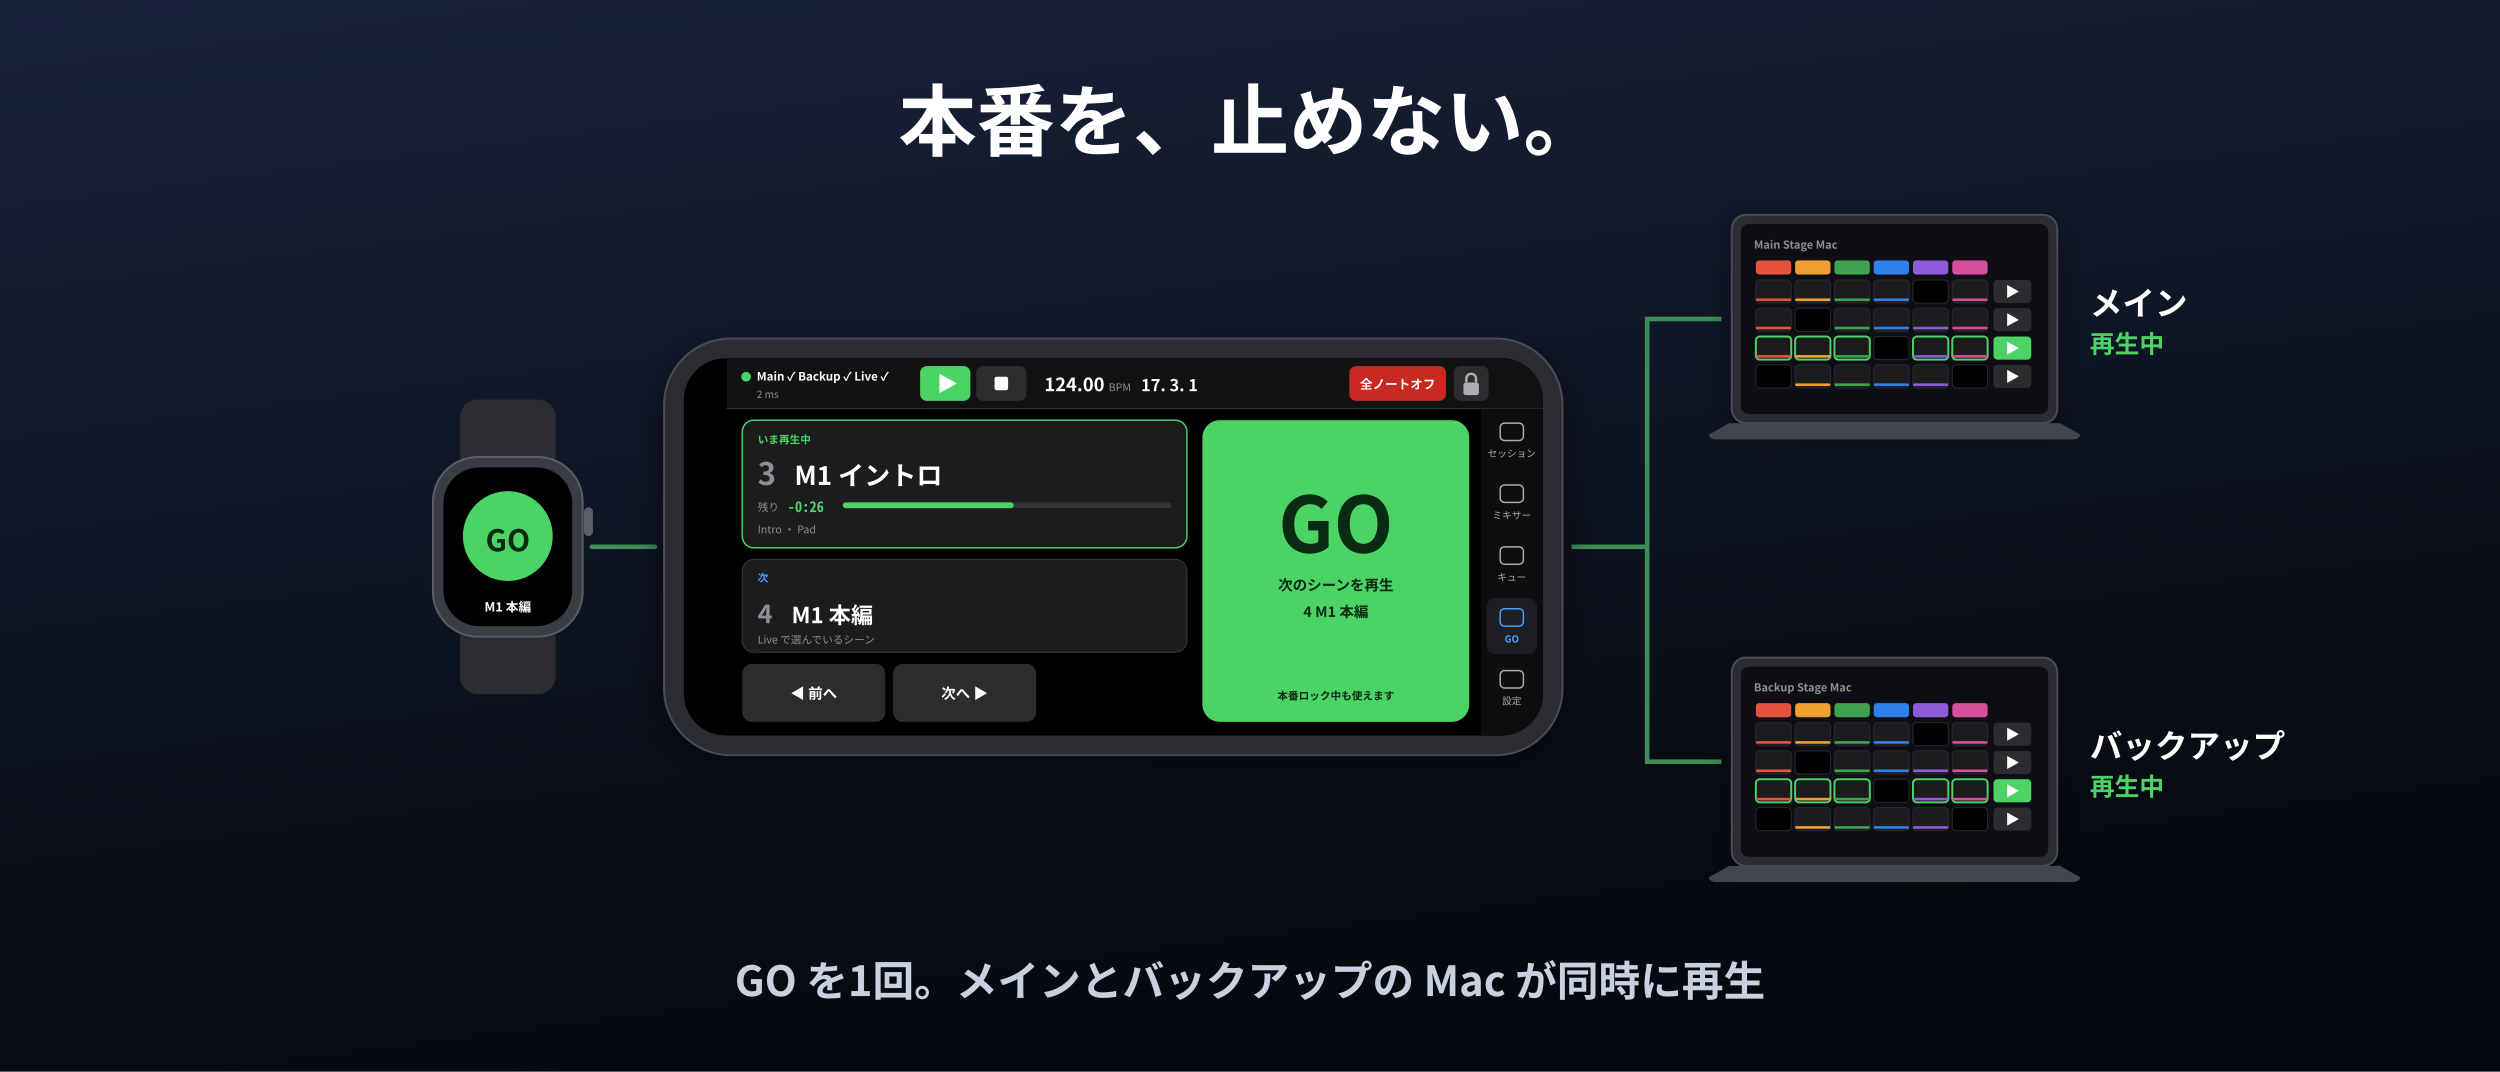
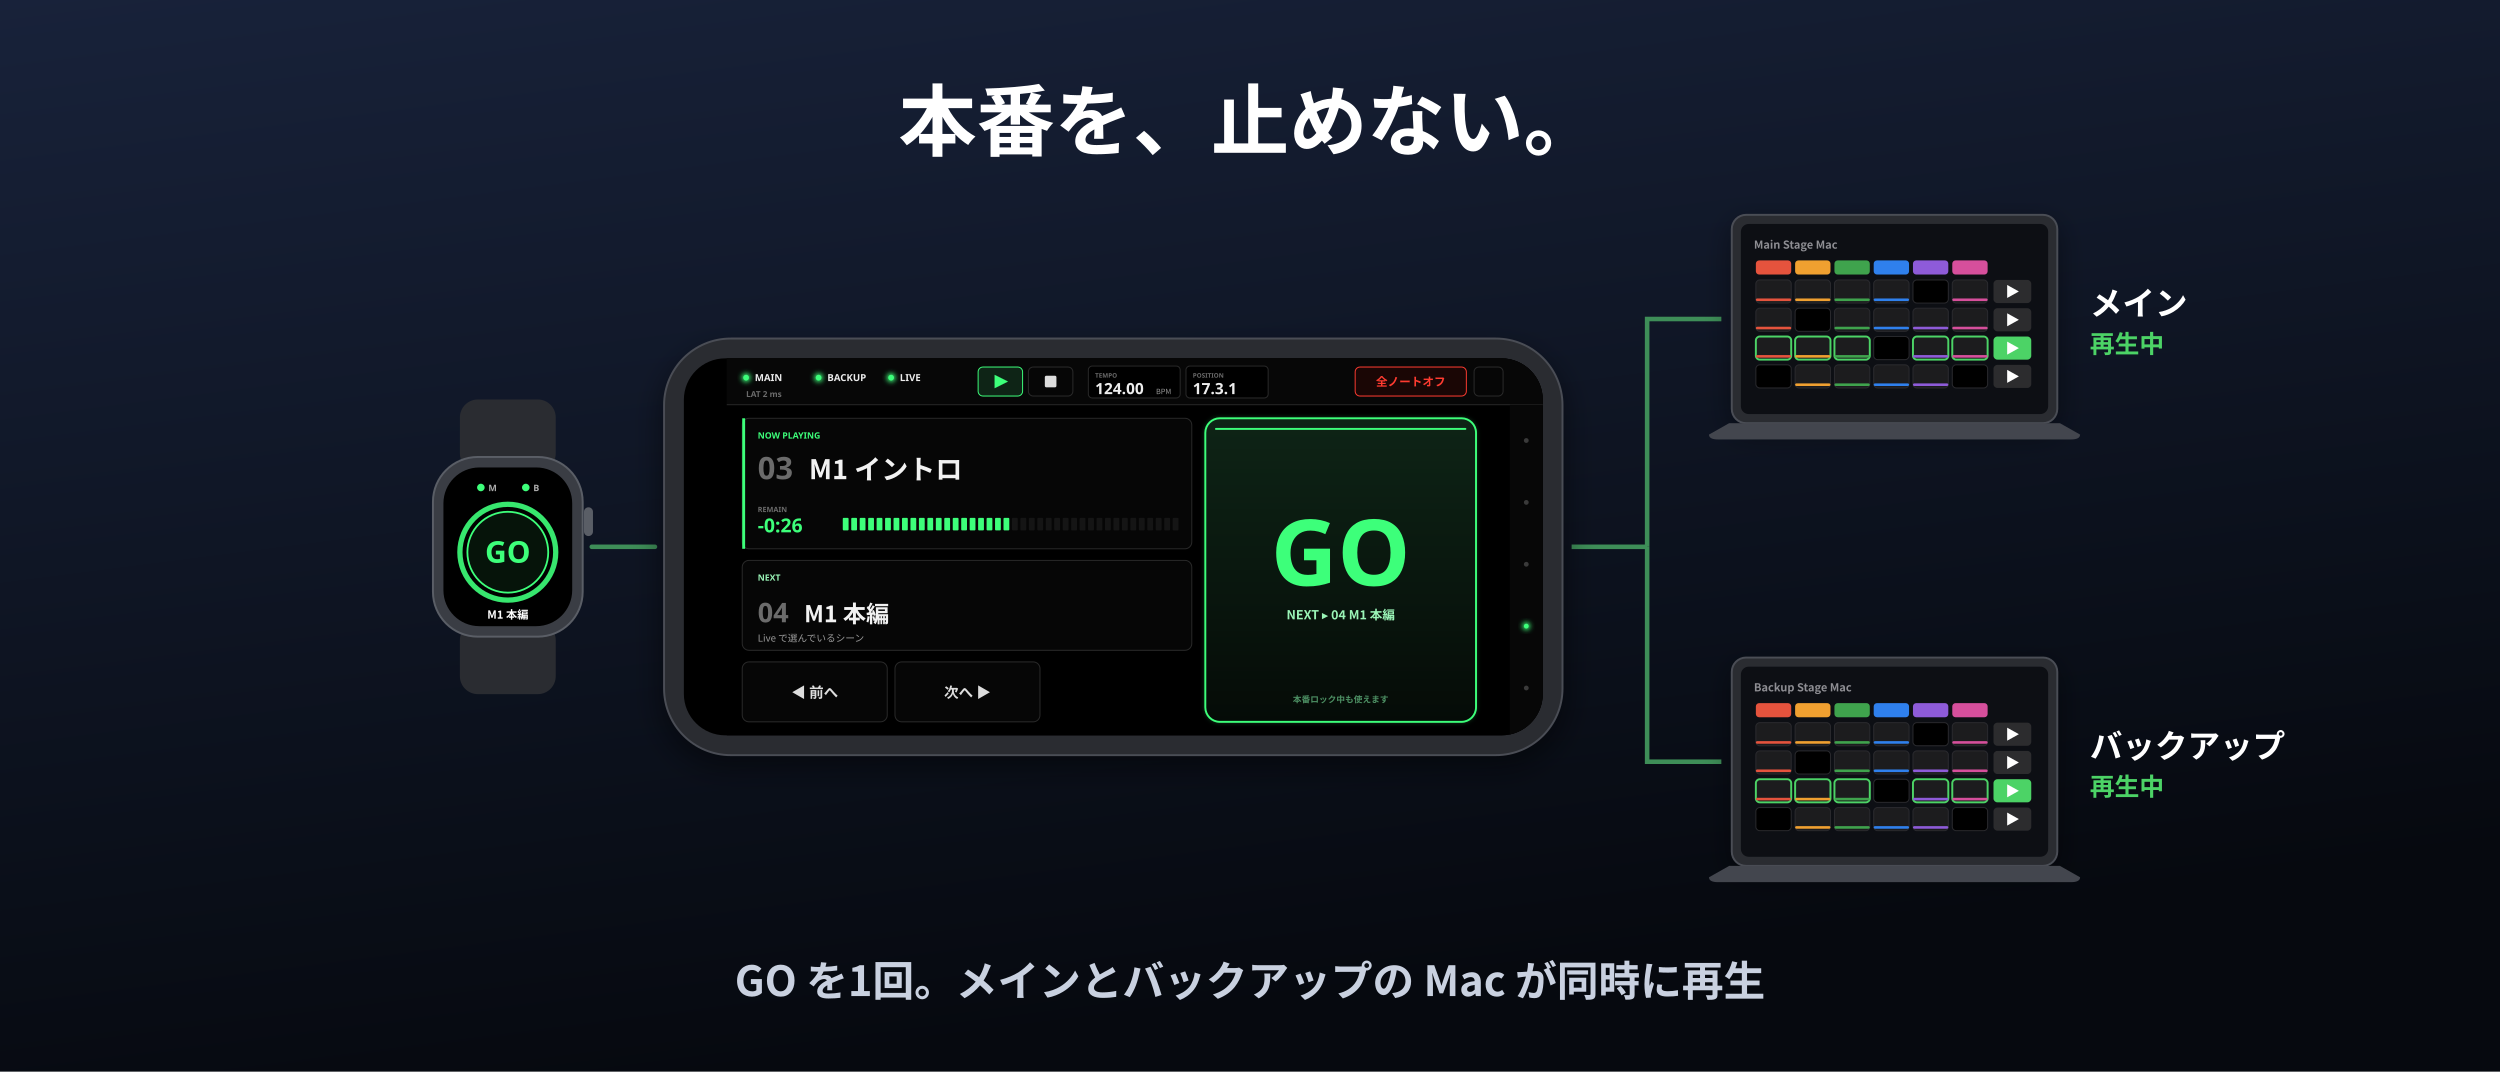
<svg xmlns="http://www.w3.org/2000/svg" width="3840" height="1646" viewBox="0 0 3840 1646">
  <defs>
    <linearGradient id="bg" x1="0" y1="0" x2="0.3" y2="1">
      <stop offset="0" stop-color="#18223A" />
      <stop offset="1" stop-color="#06090F" />
    </linearGradient>
    <filter id="soft" x="-10%" y="-10%" width="120%" height="140%">
      <feGaussianBlur stdDeviation="22" />
    </filter>
    <filter id="glow" x="-50%" y="-50%" width="200%" height="200%">
      <feGaussianBlur stdDeviation="9" />
    </filter>
  </defs>
  <rect x="0.0" y="0.0" width="3840.0" height="1646.0" rx="0.0" fill="url(#bg)" />
  <text x="1920.0" y="230.0" font-family="Noto Sans CJK JP" font-size="120" font-weight="800" fill="#FFFFFF" text-anchor="middle">本番を、止めない。</text>
  <line x1="909.0" y1="839.9" x2="1006.0" y2="839.9" stroke="#3E8E58" stroke-width="7" stroke-linecap="round" />
  <path d="M2414.0 839.9 H2530.0" stroke="#3E8E58" stroke-width="7" fill="none" />
  <path d="M2530.0 839.9 V490.0 H2644.0" stroke="#3E8E58" stroke-width="7" fill="none" />
  <path d="M2530.0 839.9 V1170.0 H2644.0" stroke="#3E8E58" stroke-width="7" fill="none" />
  <rect x="706.4" y="613.6" width="147.2" height="110.4" rx="27.6" fill="#2A2C31" />
  <rect x="706.4" y="955.8" width="147.2" height="110.4" rx="27.6" fill="#2A2C31" />
  <rect x="665.0" y="701.9" width="230.0" height="276.0" rx="69.0" fill="#3A3D44" stroke="#5A5E66" stroke-width="3" />
  <rect x="681.1" y="718.0" width="197.8" height="243.8" rx="55.2" fill="#000000" />
  <rect x="897.0" y="779.2" width="13.8" height="44.2" rx="6.9" fill="#5A5E66" />
-   <circle cx="780.0" cy="823.4" r="69.0" fill="#4CD366" />
-   <text x="780.0" y="846.8" font-family="Noto Sans CJK JP" font-size="46.0" font-weight="800" fill="#0A2A12" text-anchor="middle">GO</text>
-   <text x="780.0" y="939.3" font-family="Noto Sans CJK JP" font-size="19.55" font-weight="700" fill="#FFFFFF" text-anchor="middle">M1 本編</text>
+   <circle cx="738.6" cy="748.8" r="5.8" fill="#3DFF7A" />
+   <text x="750.1" y="754.4" font-family="JetBrains Mono" font-size="13.8" font-weight="700" fill="#AAAAAA" text-anchor="start">M</text>
+   <circle cx="807.6" cy="748.8" r="5.8" fill="#3DFF7A" />
+   <text x="819.1" y="754.4" font-family="JetBrains Mono" font-size="13.8" font-weight="700" fill="#AAAAAA" text-anchor="start">B</text>
+   <circle cx="780.0" cy="848.2" r="73.6" fill="none" stroke="#3DFF7A" stroke-width="8.1" opacity="0.9" />
+   <circle cx="780.0" cy="848.2" r="62.1" fill="#06140A" stroke="#3DFF7A" stroke-width="2.8" />
+   <text x="780.0" y="864.3" font-family="JetBrains Mono" font-size="46.0" font-weight="800" fill="#3DFF7A" text-anchor="middle">GO</text>
+   <text x="780.0" y="950.3" font-family="Noto Sans CJK JP" font-size="17.25" font-weight="700" fill="#FFFFFF" text-anchor="middle">M1 本編</text>
  <rect x="1014.0" y="538.0" width="1392.0" height="639.9" rx="102.4" fill="#000000" opacity="0.45" filter="url(#soft)" />
  <rect x="1020.0" y="520.0" width="1380.0" height="639.9" rx="102.4" fill="#2A2C31" stroke="#4A4D55" stroke-width="3" />
  <clipPath id="scr">
    <rect x="1050.4" y="550.4" width="1319.3" height="579.1" rx="63.7" />
  </clipPath>
  <g clip-path="url(#scr)">
    <rect x="1050.4" y="550.4" width="1319.3" height="579.1" rx="0.0" fill="#000000" />
    <g transform="translate(1116.3 550.4) scale(0.74249)">
+       <defs>
+         <filter id="ledglow" x="-50%" y="-50%" width="200%" height="200%">
+           <feGaussianBlur stdDeviation="6" />
+         </filter>
+         <linearGradient id="gokey" x1="0" y1="0" x2="0" y2="1">
+           <stop offset="0" stop-color="#0E2416" />
+           <stop offset="1" stop-color="#050B07" />
+         </linearGradient>
+       </defs>
      <rect x="0.0" y="0.0" width="1688.0" height="780.0" rx="0.0" fill="#000000" />
-       <rect x="0.0" y="0.0" width="1688.0" height="104.0" rx="0.0" fill="#121214" />
-       <line x1="0" y1="104" x2="1688" y2="104" stroke="#3A3A3C" stroke-width="2" />
-       <circle cx="40" cy="38" r="10" fill="#4CD366" />
-       <text x="62.0" y="46.0" font-family="Noto Sans CJK JP" font-size="24" font-weight="700" fill="#FFFFFF" text-anchor="start">Main ✓ Backup ✓ Live ✓</text>
-       <text x="62.0" y="82.0" font-family="Noto Sans CJK JP" font-size="21" font-weight="400" fill="#8E8E93" text-anchor="start">2 ms</text>
-       <rect x="400.0" y="16.0" width="104.0" height="72.0" rx="14.0" fill="#4CD366" />
-       <path d="M440 32 L476 52 L440 72 Z" fill="#FFFFFF" />
-       <rect x="516.0" y="16.0" width="104.0" height="72.0" rx="14.0" fill="#2C2C2E" />
-       <rect x="554.0" y="38.0" width="28.0" height="28.0" rx="4.0" fill="#FFFFFF" />
-       <text x="657.0" y="68.0" font-family="Noto Sans CJK JP" font-size="38" font-weight="700" fill="#FFFFFF" text-anchor="start">124.00</text>
-       <text x="790.0" y="68.0" font-family="Noto Sans CJK JP" font-size="22" font-weight="400" fill="#8E8E93" text-anchor="start">BPM</text>
-       <text x="857.0" y="68.0" font-family="Noto Sans CJK JP" font-size="34" font-weight="700" fill="#FFFFFF" text-anchor="start">17. 3. 1</text>
-       <rect x="1288.0" y="16.0" width="200.0" height="72.0" rx="14.0" fill="#C62A20" />
-       <text x="1388.0" y="63.0" font-family="Noto Sans CJK JP" font-size="26" font-weight="700" fill="#FFFFFF" text-anchor="middle">全ノートオフ</text>
-       <rect x="1504.0" y="16.0" width="72.0" height="72.0" rx="14.0" fill="#2C2C2E" />
-       <rect x="1524.0" y="50.0" width="32.0" height="26.0" rx="5.0" fill="#AEAEB2" />
-       <path d="M1530 50 v-8 a10 10 0 0 1 20 0 v8" fill="none" stroke="#AEAEB2" stroke-width="5" />
-       <rect x="1560.0" y="104.0" width="128.0" height="676.0" rx="0.0" fill="#0E0E10" />
-       <rect x="1600.0" y="134.0" width="48.0" height="36.0" rx="9.0" fill="none" stroke="#AEAEB2" stroke-width="3" />
-       <text x="1624.0" y="204.0" font-family="Noto Sans CJK JP" font-size="20" font-weight="400" fill="#AEAEB2" text-anchor="middle">セッション</text>
-       <rect x="1600.0" y="262.0" width="48.0" height="36.0" rx="9.0" fill="none" stroke="#AEAEB2" stroke-width="3" />
-       <text x="1624.0" y="332.0" font-family="Noto Sans CJK JP" font-size="20" font-weight="400" fill="#AEAEB2" text-anchor="middle">ミキサー</text>
-       <rect x="1600.0" y="390.0" width="48.0" height="36.0" rx="9.0" fill="none" stroke="#AEAEB2" stroke-width="3" />
-       <text x="1624.0" y="460.0" font-family="Noto Sans CJK JP" font-size="20" font-weight="400" fill="#AEAEB2" text-anchor="middle">キュー</text>
-       <rect x="1572.0" y="496.0" width="104.0" height="116.0" rx="18.0" fill="#1E1E22" />
-       <rect x="1600.0" y="518.0" width="48.0" height="36.0" rx="9.0" fill="none" stroke="#4A9EFF" stroke-width="3" />
-       <text x="1624.0" y="588.0" font-family="Noto Sans CJK JP" font-size="20" font-weight="700" fill="#4A9EFF" text-anchor="middle">GO</text>
-       <rect x="1600.0" y="646.0" width="48.0" height="36.0" rx="9.0" fill="none" stroke="#AEAEB2" stroke-width="3" />
-       <text x="1624.0" y="716.0" font-family="Noto Sans CJK JP" font-size="20" font-weight="400" fill="#AEAEB2" text-anchor="middle">設定</text>
-       <rect x="32.0" y="128.0" width="920.0" height="264.0" rx="24.0" fill="#1C1C1E" stroke="#4CD366" stroke-width="3" />
-       <text x="64.0" y="176.0" font-family="Noto Sans CJK JP" font-size="22" font-weight="700" fill="#4CD366" text-anchor="start">いま再生中</text>
-       <text x="64.0" y="262.0" font-family="Noto Sans CJK JP" font-size="64" font-weight="700" fill="#8E8E93" text-anchor="start">3</text>
-       <text x="140.0" y="262.0" font-family="Noto Sans CJK JP" font-size="54" font-weight="700" fill="#FFFFFF" text-anchor="start">M1 イントロ</text>
-       <text x="64.0" y="316.0" font-family="Noto Sans CJK JP" font-size="22" font-weight="400" fill="#8E8E93" text-anchor="start">残り</text>
-       <text x="126.0" y="318.0" font-family="Noto Sans Mono CJK JP" font-size="30" font-weight="700" fill="#4CD366" text-anchor="start">-0:26</text>
-       <rect x="240.0" y="298.0" width="680.0" height="12.0" rx="6.0" fill="#333336" />
-       <rect x="240.0" y="298.0" width="353.6" height="12.0" rx="6.0" fill="#4CD366" />
-       <text x="64.0" y="362.0" font-family="Noto Sans CJK JP" font-size="22" font-weight="400" fill="#8E8E93" text-anchor="start">Intro ・ Pad</text>
-       <rect x="32.0" y="416.0" width="920.0" height="192.0" rx="24.0" fill="#1C1C1E" stroke="#3A3A3C" stroke-width="2" />
-       <text x="64.0" y="462.0" font-family="Noto Sans CJK JP" font-size="22" font-weight="700" fill="#4A9EFF" text-anchor="start">次</text>
-       <text x="64.0" y="548.0" font-family="Noto Sans CJK JP" font-size="52" font-weight="700" fill="#8E8E93" text-anchor="start">4</text>
-       <text x="134.0" y="548.0" font-family="Noto Sans CJK JP" font-size="46" font-weight="700" fill="#FFFFFF" text-anchor="start">M1 本編</text>
-       <text x="64.0" y="590.0" font-family="Noto Sans CJK JP" font-size="22" font-weight="400" fill="#8E8E93" text-anchor="start">Live で選んでいるシーン</text>
-       <rect x="32.0" y="632.0" width="296.0" height="120.0" rx="20.0" fill="#2C2C2E" />
-       <text x="180.0" y="704.0" font-family="Noto Sans CJK JP" font-size="30" font-weight="700" fill="#FFFFFF" text-anchor="middle">◀ 前へ</text>
-       <rect x="344.0" y="632.0" width="296.0" height="120.0" rx="20.0" fill="#2C2C2E" />
-       <text x="492.0" y="704.0" font-family="Noto Sans CJK JP" font-size="30" font-weight="700" fill="#FFFFFF" text-anchor="middle">次へ ▶</text>
-       <rect x="984.0" y="128.0" width="552.0" height="624.0" rx="36.0" fill="#4CD366" />
-       <text x="1260.0" y="402.0" font-family="Noto Sans CJK JP" font-size="160" font-weight="800" fill="#0A2A12" text-anchor="middle">GO</text>
-       <text x="1260.0" y="480.0" font-family="Noto Sans CJK JP" font-size="30" font-weight="700" fill="#0A2A12" text-anchor="middle">次のシーンを再生</text>
-       <text x="1260.0" y="535.0" font-family="Noto Sans CJK JP" font-size="30" font-weight="700" fill="#0A2A12" text-anchor="middle">4 M1 本編</text>
-       <text x="1260.0" y="706.0" font-family="Noto Sans CJK JP" font-size="22" font-weight="700" fill="#0A2A12" text-anchor="middle">本番ロック中も使えます</text>
+       <rect x="0.0" y="0.0" width="1688.0" height="96.0" rx="0.0" fill="#070707" />
+       <line x1="0" y1="96" x2="1688" y2="96" stroke="#2A2A2A" stroke-width="2" />
+       <circle cx="40" cy="40" r="9" fill="#3DFF7A" filter="url(#ledglow)" />
+       <circle cx="40" cy="40" r="6" fill="#3DFF7A" />
+       <text x="58.0" y="47.0" font-family="JetBrains Mono" font-size="20" font-weight="700" fill="#EDEDED" text-anchor="start">MAIN</text>
+       <circle cx="190" cy="40" r="9" fill="#3DFF7A" filter="url(#ledglow)" />
+       <circle cx="190" cy="40" r="6" fill="#3DFF7A" />
+       <text x="208.0" y="47.0" font-family="JetBrains Mono" font-size="20" font-weight="700" fill="#EDEDED" text-anchor="start">BACKUP</text>
+       <circle cx="340" cy="40" r="9" fill="#3DFF7A" filter="url(#ledglow)" />
+       <circle cx="340" cy="40" r="6" fill="#3DFF7A" />
+       <text x="358.0" y="47.0" font-family="JetBrains Mono" font-size="20" font-weight="700" fill="#EDEDED" text-anchor="start">LIVE</text>
+       <text x="40.0" y="80.0" font-family="JetBrains Mono" font-size="17" font-weight="700" fill="#6B6B6B" text-anchor="start">LAT 2 ms</text>
+       <rect x="520.0" y="18.0" width="92.0" height="60.0" rx="10.0" fill="#0E2416" stroke="#3DFF7A" stroke-width="2" />
+       <path d="M554 34 L582 48 L554 62 Z" fill="#3DFF7A" />
+       <rect x="624.0" y="18.0" width="92.0" height="60.0" rx="10.0" fill="#060606" stroke="#2A2A2A" stroke-width="2" />
+       <rect x="658.0" y="36.0" width="24.0" height="24.0" rx="3.0" fill="#DDDDDD" />
+       <rect x="748.0" y="16.0" width="190.0" height="66.0" rx="8.0" fill="#000000" stroke="#2A2A2A" stroke-width="2" />
+       <text x="762.0" y="40.0" font-family="JetBrains Mono" font-size="13" font-weight="700" fill="#6B6B6B" text-anchor="start">TEMPO</text>
+       <text x="762.0" y="74.0" font-family="JetBrains Mono" font-size="32" font-weight="700" fill="#EDEDED" text-anchor="start">124.00</text>
+       <text x="888.0" y="74.0" font-family="Noto Sans CJK JP" font-size="15" font-weight="400" fill="#9A9A9A" text-anchor="start">BPM</text>
+       <rect x="950.0" y="16.0" width="170.0" height="66.0" rx="8.0" fill="#000000" stroke="#2A2A2A" stroke-width="2" />
+       <text x="964.0" y="40.0" font-family="JetBrains Mono" font-size="13" font-weight="700" fill="#6B6B6B" text-anchor="start">POSITION</text>
+       <text x="964.0" y="74.0" font-family="JetBrains Mono" font-size="32" font-weight="700" fill="#EDEDED" text-anchor="start">17.3.1</text>
+       <rect x="1300.0" y="18.0" width="230.0" height="60.0" rx="10.0" fill="#1A0605" stroke="#FF3B30" stroke-width="2" />
+       <text x="1415.0" y="57.0" font-family="Noto Sans CJK JP" font-size="24" font-weight="700" fill="#FF3B30" text-anchor="middle">全ノートオフ</text>
+       <rect x="1546.0" y="18.0" width="60.0" height="60.0" rx="10.0" fill="#060606" stroke="#2A2A2A" stroke-width="2" />
+       <rect x="1620.0" y="96.0" width="68.0" height="684.0" rx="0.0" fill="#070707" />
+       <circle cx="1654" cy="170" r="5" fill="#3A3A3A" />
+       <circle cx="1654" cy="298" r="5" fill="#3A3A3A" />
+       <circle cx="1654" cy="426" r="5" fill="#3A3A3A" />
+       <circle cx="1654" cy="554" r="8" fill="#3DFF7A" filter="url(#ledglow)" />
+       <circle cx="1654" cy="554" r="5" fill="#3DFF7A" />
+       <circle cx="1654" cy="682" r="5" fill="#3A3A3A" />
+       <rect x="32.0" y="124.0" width="930.0" height="270.0" rx="14.0" fill="#060606" stroke="#2A2A2A" stroke-width="2" />
+       <rect x="32" y="124" width="6" height="270" fill="#3DFF7A" />
+       <text x="64.0" y="166.0" font-family="JetBrains Mono" font-size="18" font-weight="700" fill="#3DFF7A" text-anchor="start">NOW PLAYING</text>
+       <text x="64.0" y="250.0" font-family="JetBrains Mono" font-size="64" font-weight="700" fill="#6B6B6B" text-anchor="start">03</text>
+       <text x="170.0" y="250.0" font-family="Noto Sans CJK JP" font-size="56" font-weight="700" fill="#F2F2F2" text-anchor="start">M1 イントロ</text>
+       <text x="64.0" y="318.0" font-family="JetBrains Mono" font-size="15" font-weight="700" fill="#6B6B6B" text-anchor="start">REMAIN</text>
+       <text x="64.0" y="360.0" font-family="JetBrains Mono" font-size="40" font-weight="700" fill="#3DFF7A" text-anchor="start">-0:26</text>
+       <rect x="240.0" y="330.0" width="12.0" height="26.0" rx="2.0" fill="#3DFF7A" />
+       <rect x="257.5" y="330.0" width="12.0" height="26.0" rx="2.0" fill="#3DFF7A" />
+       <rect x="275.0" y="330.0" width="12.0" height="26.0" rx="2.0" fill="#3DFF7A" />
+       <rect x="292.5" y="330.0" width="12.0" height="26.0" rx="2.0" fill="#3DFF7A" />
+       <rect x="310.0" y="330.0" width="12.0" height="26.0" rx="2.0" fill="#3DFF7A" />
+       <rect x="327.5" y="330.0" width="12.0" height="26.0" rx="2.0" fill="#3DFF7A" />
+       <rect x="345.0" y="330.0" width="12.0" height="26.0" rx="2.0" fill="#3DFF7A" />
+       <rect x="362.5" y="330.0" width="12.0" height="26.0" rx="2.0" fill="#3DFF7A" />
+       <rect x="380.0" y="330.0" width="12.0" height="26.0" rx="2.0" fill="#3DFF7A" />
+       <rect x="397.5" y="330.0" width="12.0" height="26.0" rx="2.0" fill="#3DFF7A" />
+       <rect x="415.0" y="330.0" width="12.0" height="26.0" rx="2.0" fill="#3DFF7A" />
+       <rect x="432.5" y="330.0" width="12.0" height="26.0" rx="2.0" fill="#3DFF7A" />
+       <rect x="450.0" y="330.0" width="12.0" height="26.0" rx="2.0" fill="#3DFF7A" />
+       <rect x="467.5" y="330.0" width="12.0" height="26.0" rx="2.0" fill="#3DFF7A" />
+       <rect x="485.0" y="330.0" width="12.0" height="26.0" rx="2.0" fill="#3DFF7A" />
+       <rect x="502.5" y="330.0" width="12.0" height="26.0" rx="2.0" fill="#3DFF7A" />
+       <rect x="520.0" y="330.0" width="12.0" height="26.0" rx="2.0" fill="#3DFF7A" />
+       <rect x="537.5" y="330.0" width="12.0" height="26.0" rx="2.0" fill="#3DFF7A" />
+       <rect x="555.0" y="330.0" width="12.0" height="26.0" rx="2.0" fill="#3DFF7A" />
+       <rect x="572.5" y="330.0" width="12.0" height="26.0" rx="2.0" fill="#3DFF7A" />
+       <rect x="590.0" y="330.0" width="12.0" height="26.0" rx="2.0" fill="#151515" />
+       <rect x="607.5" y="330.0" width="12.0" height="26.0" rx="2.0" fill="#151515" />
+       <rect x="625.0" y="330.0" width="12.0" height="26.0" rx="2.0" fill="#151515" />
+       <rect x="642.5" y="330.0" width="12.0" height="26.0" rx="2.0" fill="#151515" />
+       <rect x="660.0" y="330.0" width="12.0" height="26.0" rx="2.0" fill="#151515" />
+       <rect x="677.5" y="330.0" width="12.0" height="26.0" rx="2.0" fill="#151515" />
+       <rect x="695.0" y="330.0" width="12.0" height="26.0" rx="2.0" fill="#151515" />
+       <rect x="712.5" y="330.0" width="12.0" height="26.0" rx="2.0" fill="#151515" />
+       <rect x="730.0" y="330.0" width="12.0" height="26.0" rx="2.0" fill="#151515" />
+       <rect x="747.5" y="330.0" width="12.0" height="26.0" rx="2.0" fill="#151515" />
+       <rect x="765.0" y="330.0" width="12.0" height="26.0" rx="2.0" fill="#151515" />
+       <rect x="782.5" y="330.0" width="12.0" height="26.0" rx="2.0" fill="#151515" />
+       <rect x="800.0" y="330.0" width="12.0" height="26.0" rx="2.0" fill="#151515" />
+       <rect x="817.5" y="330.0" width="12.0" height="26.0" rx="2.0" fill="#151515" />
+       <rect x="835.0" y="330.0" width="12.0" height="26.0" rx="2.0" fill="#151515" />
+       <rect x="852.5" y="330.0" width="12.0" height="26.0" rx="2.0" fill="#151515" />
+       <rect x="870.0" y="330.0" width="12.0" height="26.0" rx="2.0" fill="#151515" />
+       <rect x="887.5" y="330.0" width="12.0" height="26.0" rx="2.0" fill="#151515" />
+       <rect x="905.0" y="330.0" width="12.0" height="26.0" rx="2.0" fill="#151515" />
+       <rect x="922.5" y="330.0" width="12.0" height="26.0" rx="2.0" fill="#151515" />
+       <rect x="32.0" y="418.0" width="930.0" height="186.0" rx="14.0" fill="#060606" stroke="#2A2A2A" stroke-width="2" />
+       <text x="64.0" y="460.0" font-family="JetBrains Mono" font-size="18" font-weight="700" fill="#9AF5B7" text-anchor="start">NEXT</text>
+       <text x="64.0" y="546.0" font-family="JetBrains Mono" font-size="56" font-weight="700" fill="#6B6B6B" text-anchor="start">04</text>
+       <text x="160.0" y="546.0" font-family="Noto Sans CJK JP" font-size="48" font-weight="700" fill="#F2F2F2" text-anchor="start">M1 本編</text>
+       <text x="64.0" y="586.0" font-family="Noto Sans CJK JP" font-size="20" font-weight="400" fill="#9A9A9A" text-anchor="start">Live で選んでいるシーン</text>
+       <rect x="32.0" y="628.0" width="300.0" height="124.0" rx="14.0" fill="#060606" stroke="#2A2A2A" stroke-width="2" />
+       <text x="182.0" y="702.0" font-family="Noto Sans CJK JP" font-size="30" font-weight="700" fill="#DDDDDD" text-anchor="middle">◀ 前へ</text>
+       <rect x="348.0" y="628.0" width="300.0" height="124.0" rx="14.0" fill="#060606" stroke="#2A2A2A" stroke-width="2" />
+       <text x="498.0" y="702.0" font-family="Noto Sans CJK JP" font-size="30" font-weight="700" fill="#DDDDDD" text-anchor="middle">次へ ▶</text>
+       <rect x="990" y="124" width="560" height="628" rx="30" fill="#3DFF7A" opacity="0.350" filter="url(#ledglow)" />
+       <rect x="990.0" y="124.0" width="560.0" height="628.0" rx="30.0" fill="url(#gokey)" stroke="#3DFF7A" stroke-width="4" />
+       <rect x="1010.0" y="144.0" width="520.0" height="4.0" rx="2.0" fill="#3DFF7A" />
+       <text x="1270.0" y="470.0" font-family="JetBrains Mono" font-size="190" font-weight="800" fill="#3DFF7A" text-anchor="middle">GO</text>
+       <text x="1270.0" y="540.0" font-family="Noto Sans CJK JP" font-size="26" font-weight="700" fill="#9AF5B7" text-anchor="middle">NEXT ▸ 04  M1 本編</text>
+       <text x="1270.0" y="712.0" font-family="Noto Sans CJK JP" font-size="18" font-weight="700" fill="#4C8F63" text-anchor="middle">本番ロック中も使えます</text>
    </g>
  </g>
  <rect x="1064.9" y="776.2" width="27.7" height="127.4" rx="13.9" fill="#000000" />
  <rect x="2660.0" y="344.0" width="500.0" height="320.0" rx="22" fill="#000" opacity="0.45" filter="url(#soft)" />
  <rect x="2660.0" y="330.0" width="500.0" height="320.0" rx="22.0" fill="#2A2C31" stroke="#4A4D55" stroke-width="3" />
  <rect x="2674.0" y="344.0" width="472.0" height="292.0" rx="12.0" fill="#0D0F14" />
  <path d="M2656.0 650.0 H3164.0 L3195.0 667.5 Q3195.0 675.0 3181.0 675.0 H2639.0 Q2625.0 675.0 2625.0 667.5 Z" fill="#43464E" />
  <text x="2694.0" y="382.0" font-family="Noto Sans CJK JP" font-size="17.0" font-weight="700" fill="#8E8E93" text-anchor="start">Main Stage Mac</text>
  <rect x="2697.0" y="400.0" width="54.3" height="21.7" rx="5.0" fill="#E5533D" />
  <rect x="2757.3" y="400.0" width="54.3" height="21.7" rx="5.0" fill="#F0A030" />
  <rect x="2817.7" y="400.0" width="54.3" height="21.7" rx="5.0" fill="#3FA34D" />
  <rect x="2878.0" y="400.0" width="54.3" height="21.7" rx="5.0" fill="#2F80ED" />
  <rect x="2938.3" y="400.0" width="54.3" height="21.7" rx="5.0" fill="#8E5BD9" />
  <rect x="2998.7" y="400.0" width="54.3" height="21.7" rx="5.0" fill="#D64F9C" />
  <rect x="2697.0" y="430.0" width="54.3" height="35.5" rx="6.0" fill="#1C1C1E" stroke="#2A2A2E" stroke-width="1.5" />
  <rect x="2697.0" y="458.4" width="54.3" height="4.0" rx="2.0" fill="#E5533D" />
  <rect x="2757.3" y="430.0" width="54.3" height="35.5" rx="6.0" fill="#1C1C1E" stroke="#2A2A2E" stroke-width="1.5" />
  <rect x="2757.3" y="458.4" width="54.3" height="4.0" rx="2.0" fill="#F0A030" />
  <rect x="2817.7" y="430.0" width="54.3" height="35.5" rx="6.0" fill="#1C1C1E" stroke="#2A2A2E" stroke-width="1.5" />
  <rect x="2817.7" y="458.4" width="54.3" height="4.0" rx="2.0" fill="#3FA34D" />
  <rect x="2878.0" y="430.0" width="54.3" height="35.5" rx="6.0" fill="#1C1C1E" stroke="#2A2A2E" stroke-width="1.5" />
  <rect x="2878.0" y="458.4" width="54.3" height="4.0" rx="2.0" fill="#2F80ED" />
  <rect x="2938.3" y="430.0" width="54.3" height="35.5" rx="6.0" fill="#000" stroke="#2A2A2E" stroke-width="1.5" />
  <rect x="2998.7" y="430.0" width="54.3" height="35.5" rx="6.0" fill="#1C1C1E" stroke="#2A2A2E" stroke-width="1.5" />
  <rect x="2998.7" y="458.4" width="54.3" height="4.0" rx="2.0" fill="#D64F9C" />
  <rect x="3062.0" y="430.0" width="58.0" height="35.5" rx="6.0" fill="#2C2C2E" />
  <path d="M3083.0 437.7 L3101.0 447.7 L3083.0 457.7 Z" fill="#FFFFFF" />
  <rect x="2697.0" y="473.4" width="54.3" height="35.5" rx="6.0" fill="#1C1C1E" stroke="#2A2A2E" stroke-width="1.5" />
  <rect x="2697.0" y="501.9" width="54.3" height="4.0" rx="2.0" fill="#E5533D" />
  <rect x="2757.3" y="473.4" width="54.3" height="35.5" rx="6.0" fill="#000" stroke="#2A2A2E" stroke-width="1.5" />
  <rect x="2817.7" y="473.4" width="54.3" height="35.5" rx="6.0" fill="#1C1C1E" stroke="#2A2A2E" stroke-width="1.5" />
  <rect x="2817.7" y="501.9" width="54.3" height="4.0" rx="2.0" fill="#3FA34D" />
  <rect x="2878.0" y="473.4" width="54.3" height="35.5" rx="6.0" fill="#1C1C1E" stroke="#2A2A2E" stroke-width="1.5" />
  <rect x="2878.0" y="501.9" width="54.3" height="4.0" rx="2.0" fill="#2F80ED" />
  <rect x="2938.3" y="473.4" width="54.3" height="35.5" rx="6.0" fill="#1C1C1E" stroke="#2A2A2E" stroke-width="1.5" />
  <rect x="2938.3" y="501.9" width="54.3" height="4.0" rx="2.0" fill="#8E5BD9" />
  <rect x="2998.7" y="473.4" width="54.3" height="35.5" rx="6.0" fill="#1C1C1E" stroke="#2A2A2E" stroke-width="1.5" />
  <rect x="2998.7" y="501.9" width="54.3" height="4.0" rx="2.0" fill="#D64F9C" />
  <rect x="3062.0" y="473.4" width="58.0" height="35.5" rx="6.0" fill="#2C2C2E" />
  <path d="M3083.0 481.2 L3101.0 491.2 L3083.0 501.2 Z" fill="#FFFFFF" />
  <rect x="2697.0" y="516.9" width="54.3" height="35.5" rx="6.0" fill="#1C1C1E" stroke="#4CD366" stroke-width="3" />
  <rect x="2697.0" y="545.4" width="54.3" height="4.0" rx="2.0" fill="#E5533D" />
  <rect x="2757.3" y="516.9" width="54.3" height="35.5" rx="6.0" fill="#1C1C1E" stroke="#4CD366" stroke-width="3" />
  <rect x="2757.3" y="545.4" width="54.3" height="4.0" rx="2.0" fill="#F0A030" />
  <rect x="2817.7" y="516.9" width="54.3" height="35.5" rx="6.0" fill="#1C1C1E" stroke="#4CD366" stroke-width="3" />
  <rect x="2817.7" y="545.4" width="54.3" height="4.0" rx="2.0" fill="#3FA34D" />
  <rect x="2878.0" y="516.9" width="54.3" height="35.5" rx="6.0" fill="#000" stroke="#2A2A2E" stroke-width="1.5" />
  <rect x="2938.3" y="516.9" width="54.3" height="35.5" rx="6.0" fill="#1C1C1E" stroke="#4CD366" stroke-width="3" />
  <rect x="2938.3" y="545.4" width="54.3" height="4.0" rx="2.0" fill="#8E5BD9" />
  <rect x="2998.7" y="516.9" width="54.3" height="35.5" rx="6.0" fill="#1C1C1E" stroke="#4CD366" stroke-width="3" />
  <rect x="2998.7" y="545.4" width="54.3" height="4.0" rx="2.0" fill="#D64F9C" />
  <rect x="3062.0" y="516.9" width="58.0" height="35.5" rx="6.0" fill="#4CD366" />
  <path d="M3083.0 524.7 L3101.0 534.7 L3083.0 544.7 Z" fill="#FFFFFF" />
  <rect x="2697.0" y="560.4" width="54.3" height="35.5" rx="6.0" fill="#000" stroke="#2A2A2E" stroke-width="1.5" />
  <rect x="2757.3" y="560.4" width="54.3" height="35.5" rx="6.0" fill="#1C1C1E" stroke="#2A2A2E" stroke-width="1.5" />
  <rect x="2757.3" y="588.9" width="54.3" height="4.0" rx="2.0" fill="#F0A030" />
  <rect x="2817.7" y="560.4" width="54.3" height="35.5" rx="6.0" fill="#1C1C1E" stroke="#2A2A2E" stroke-width="1.5" />
  <rect x="2817.7" y="588.9" width="54.3" height="4.0" rx="2.0" fill="#3FA34D" />
  <rect x="2878.0" y="560.4" width="54.3" height="35.5" rx="6.0" fill="#1C1C1E" stroke="#2A2A2E" stroke-width="1.5" />
  <rect x="2878.0" y="588.9" width="54.3" height="4.0" rx="2.0" fill="#2F80ED" />
  <rect x="2938.3" y="560.4" width="54.3" height="35.5" rx="6.0" fill="#1C1C1E" stroke="#2A2A2E" stroke-width="1.5" />
  <rect x="2938.3" y="588.9" width="54.3" height="4.0" rx="2.0" fill="#8E5BD9" />
  <rect x="2998.7" y="560.4" width="54.3" height="35.5" rx="6.0" fill="#000" stroke="#2A2A2E" stroke-width="1.5" />
  <rect x="3062.0" y="560.4" width="58.0" height="35.5" rx="6.0" fill="#2C2C2E" />
  <path d="M3083.0 568.1 L3101.0 578.1 L3083.0 588.1 Z" fill="#FFFFFF" />
  <rect x="2660.0" y="1024.0" width="500.0" height="320.0" rx="22" fill="#000" opacity="0.45" filter="url(#soft)" />
  <rect x="2660.0" y="1010.0" width="500.0" height="320.0" rx="22.0" fill="#2A2C31" stroke="#4A4D55" stroke-width="3" />
  <rect x="2674.0" y="1024.0" width="472.0" height="292.0" rx="12.0" fill="#0D0F14" />
  <path d="M2656.0 1330.0 H3164.0 L3195.0 1347.5 Q3195.0 1355.0 3181.0 1355.0 H2639.0 Q2625.0 1355.0 2625.0 1347.5 Z" fill="#43464E" />
  <text x="2694.0" y="1062.0" font-family="Noto Sans CJK JP" font-size="17.0" font-weight="700" fill="#8E8E93" text-anchor="start">Backup Stage Mac</text>
  <rect x="2697.0" y="1080.0" width="54.3" height="21.7" rx="5.0" fill="#E5533D" />
  <rect x="2757.3" y="1080.0" width="54.3" height="21.7" rx="5.0" fill="#F0A030" />
  <rect x="2817.7" y="1080.0" width="54.3" height="21.7" rx="5.0" fill="#3FA34D" />
  <rect x="2878.0" y="1080.0" width="54.3" height="21.7" rx="5.0" fill="#2F80ED" />
  <rect x="2938.3" y="1080.0" width="54.3" height="21.7" rx="5.0" fill="#8E5BD9" />
  <rect x="2998.7" y="1080.0" width="54.3" height="21.7" rx="5.0" fill="#D64F9C" />
  <rect x="2697.0" y="1110.0" width="54.3" height="35.5" rx="6.0" fill="#1C1C1E" stroke="#2A2A2E" stroke-width="1.5" />
  <rect x="2697.0" y="1138.4" width="54.3" height="4.0" rx="2.0" fill="#E5533D" />
  <rect x="2757.3" y="1110.0" width="54.3" height="35.5" rx="6.0" fill="#1C1C1E" stroke="#2A2A2E" stroke-width="1.5" />
  <rect x="2757.3" y="1138.4" width="54.3" height="4.0" rx="2.0" fill="#F0A030" />
  <rect x="2817.7" y="1110.0" width="54.3" height="35.5" rx="6.0" fill="#1C1C1E" stroke="#2A2A2E" stroke-width="1.5" />
  <rect x="2817.7" y="1138.4" width="54.3" height="4.0" rx="2.0" fill="#3FA34D" />
  <rect x="2878.0" y="1110.0" width="54.3" height="35.5" rx="6.0" fill="#1C1C1E" stroke="#2A2A2E" stroke-width="1.5" />
  <rect x="2878.0" y="1138.4" width="54.3" height="4.0" rx="2.0" fill="#2F80ED" />
  <rect x="2938.3" y="1110.0" width="54.3" height="35.5" rx="6.0" fill="#000" stroke="#2A2A2E" stroke-width="1.5" />
  <rect x="2998.7" y="1110.0" width="54.3" height="35.5" rx="6.0" fill="#1C1C1E" stroke="#2A2A2E" stroke-width="1.5" />
  <rect x="2998.7" y="1138.4" width="54.3" height="4.0" rx="2.0" fill="#D64F9C" />
  <rect x="3062.0" y="1110.0" width="58.0" height="35.5" rx="6.0" fill="#2C2C2E" />
  <path d="M3083.0 1117.7 L3101.0 1127.7 L3083.0 1137.7 Z" fill="#FFFFFF" />
  <rect x="2697.0" y="1153.4" width="54.3" height="35.5" rx="6.0" fill="#1C1C1E" stroke="#2A2A2E" stroke-width="1.5" />
  <rect x="2697.0" y="1181.9" width="54.3" height="4.0" rx="2.0" fill="#E5533D" />
  <rect x="2757.3" y="1153.4" width="54.3" height="35.5" rx="6.0" fill="#000" stroke="#2A2A2E" stroke-width="1.5" />
  <rect x="2817.7" y="1153.4" width="54.3" height="35.5" rx="6.0" fill="#1C1C1E" stroke="#2A2A2E" stroke-width="1.5" />
  <rect x="2817.7" y="1181.9" width="54.3" height="4.0" rx="2.0" fill="#3FA34D" />
  <rect x="2878.0" y="1153.4" width="54.3" height="35.5" rx="6.0" fill="#1C1C1E" stroke="#2A2A2E" stroke-width="1.5" />
  <rect x="2878.0" y="1181.9" width="54.3" height="4.0" rx="2.0" fill="#2F80ED" />
  <rect x="2938.3" y="1153.4" width="54.3" height="35.5" rx="6.0" fill="#1C1C1E" stroke="#2A2A2E" stroke-width="1.5" />
  <rect x="2938.3" y="1181.9" width="54.3" height="4.0" rx="2.0" fill="#8E5BD9" />
  <rect x="2998.7" y="1153.4" width="54.3" height="35.5" rx="6.0" fill="#1C1C1E" stroke="#2A2A2E" stroke-width="1.5" />
  <rect x="2998.7" y="1181.9" width="54.3" height="4.0" rx="2.0" fill="#D64F9C" />
  <rect x="3062.0" y="1153.4" width="58.0" height="35.5" rx="6.0" fill="#2C2C2E" />
  <path d="M3083.0 1161.2 L3101.0 1171.2 L3083.0 1181.2 Z" fill="#FFFFFF" />
  <rect x="2697.0" y="1196.9" width="54.3" height="35.5" rx="6.0" fill="#1C1C1E" stroke="#4CD366" stroke-width="3" />
  <rect x="2697.0" y="1225.4" width="54.3" height="4.0" rx="2.0" fill="#E5533D" />
  <rect x="2757.3" y="1196.9" width="54.3" height="35.5" rx="6.0" fill="#1C1C1E" stroke="#4CD366" stroke-width="3" />
  <rect x="2757.3" y="1225.4" width="54.3" height="4.0" rx="2.0" fill="#F0A030" />
  <rect x="2817.7" y="1196.9" width="54.3" height="35.5" rx="6.0" fill="#1C1C1E" stroke="#4CD366" stroke-width="3" />
  <rect x="2817.7" y="1225.4" width="54.3" height="4.0" rx="2.0" fill="#3FA34D" />
  <rect x="2878.0" y="1196.9" width="54.3" height="35.5" rx="6.0" fill="#000" stroke="#2A2A2E" stroke-width="1.5" />
  <rect x="2938.3" y="1196.9" width="54.3" height="35.5" rx="6.0" fill="#1C1C1E" stroke="#4CD366" stroke-width="3" />
  <rect x="2938.3" y="1225.4" width="54.3" height="4.0" rx="2.0" fill="#8E5BD9" />
  <rect x="2998.7" y="1196.9" width="54.3" height="35.5" rx="6.0" fill="#1C1C1E" stroke="#4CD366" stroke-width="3" />
  <rect x="2998.7" y="1225.4" width="54.3" height="4.0" rx="2.0" fill="#D64F9C" />
  <rect x="3062.0" y="1196.9" width="58.0" height="35.5" rx="6.0" fill="#4CD366" />
  <path d="M3083.0 1204.7 L3101.0 1214.7 L3083.0 1224.7 Z" fill="#FFFFFF" />
  <rect x="2697.0" y="1240.4" width="54.3" height="35.5" rx="6.0" fill="#000" stroke="#2A2A2E" stroke-width="1.5" />
  <rect x="2757.3" y="1240.4" width="54.3" height="35.5" rx="6.0" fill="#1C1C1E" stroke="#2A2A2E" stroke-width="1.5" />
  <rect x="2757.3" y="1268.9" width="54.3" height="4.0" rx="2.0" fill="#F0A030" />
  <rect x="2817.7" y="1240.4" width="54.3" height="35.5" rx="6.0" fill="#1C1C1E" stroke="#2A2A2E" stroke-width="1.5" />
  <rect x="2817.7" y="1268.9" width="54.3" height="4.0" rx="2.0" fill="#3FA34D" />
  <rect x="2878.0" y="1240.4" width="54.3" height="35.5" rx="6.0" fill="#1C1C1E" stroke="#2A2A2E" stroke-width="1.5" />
  <rect x="2878.0" y="1268.9" width="54.3" height="4.0" rx="2.0" fill="#2F80ED" />
  <rect x="2938.3" y="1240.4" width="54.3" height="35.5" rx="6.0" fill="#1C1C1E" stroke="#2A2A2E" stroke-width="1.5" />
  <rect x="2938.3" y="1268.9" width="54.3" height="4.0" rx="2.0" fill="#8E5BD9" />
  <rect x="2998.7" y="1240.4" width="54.3" height="35.5" rx="6.0" fill="#000" stroke="#2A2A2E" stroke-width="1.5" />
  <rect x="3062.0" y="1240.4" width="58.0" height="35.5" rx="6.0" fill="#2C2C2E" />
  <path d="M3083.0 1248.1 L3101.0 1258.1 L3083.0 1268.1 Z" fill="#FFFFFF" />
  <text x="3210.0" y="484.0" font-family="Noto Sans CJK JP" font-size="50" font-weight="700" fill="#FFFFFF" text-anchor="start">メイン</text>
  <text x="3210.0" y="542.0" font-family="Noto Sans CJK JP" font-size="38" font-weight="700" fill="#4CD366" text-anchor="start">再生中</text>
  <text x="3210.0" y="1164.0" font-family="Noto Sans CJK JP" font-size="50" font-weight="700" fill="#FFFFFF" text-anchor="start">バックアップ</text>
  <text x="3210.0" y="1222.0" font-family="Noto Sans CJK JP" font-size="38" font-weight="700" fill="#4CD366" text-anchor="start">再生中</text>
  <text x="1920.0" y="1530.0" font-family="Noto Sans CJK JP" font-size="64" font-weight="700" fill="#C9D1E0" text-anchor="middle">GO を1回。メインとバックアップの Mac が同時に再生</text>
</svg>
